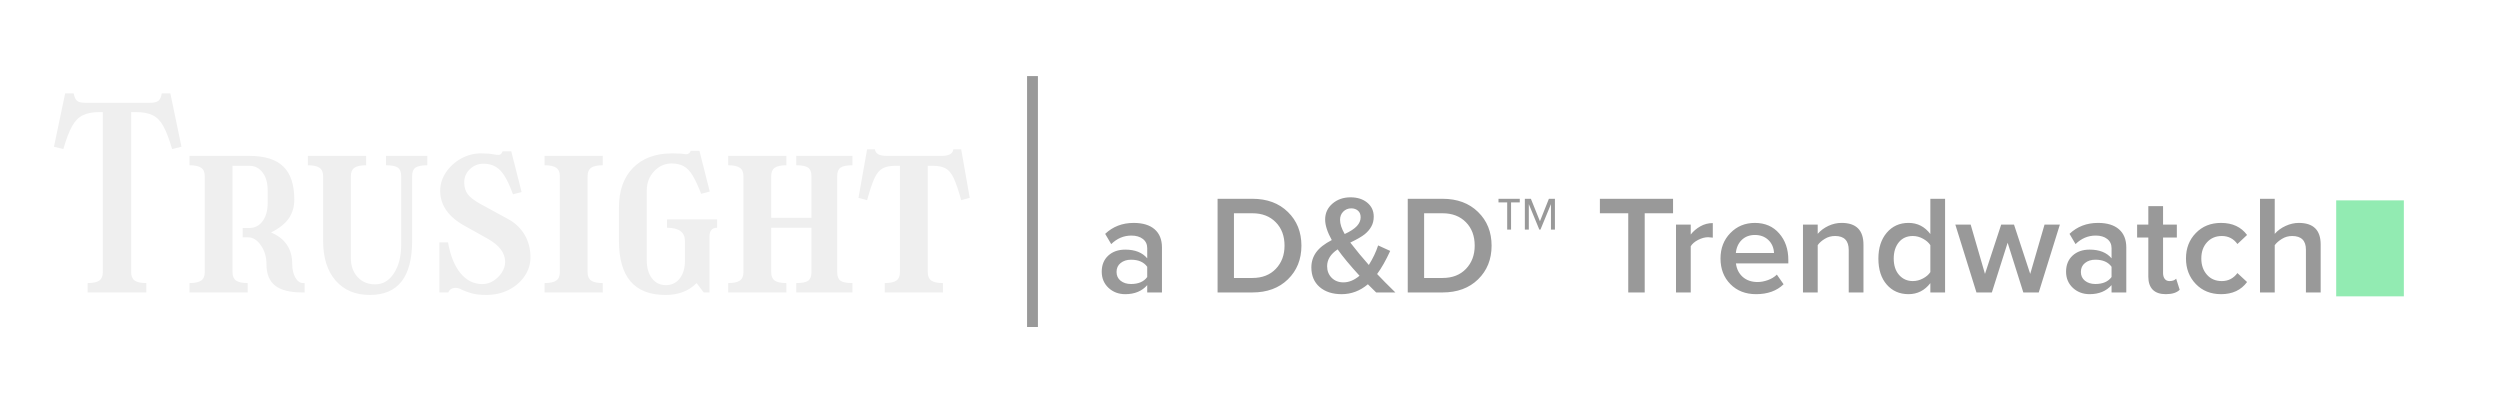
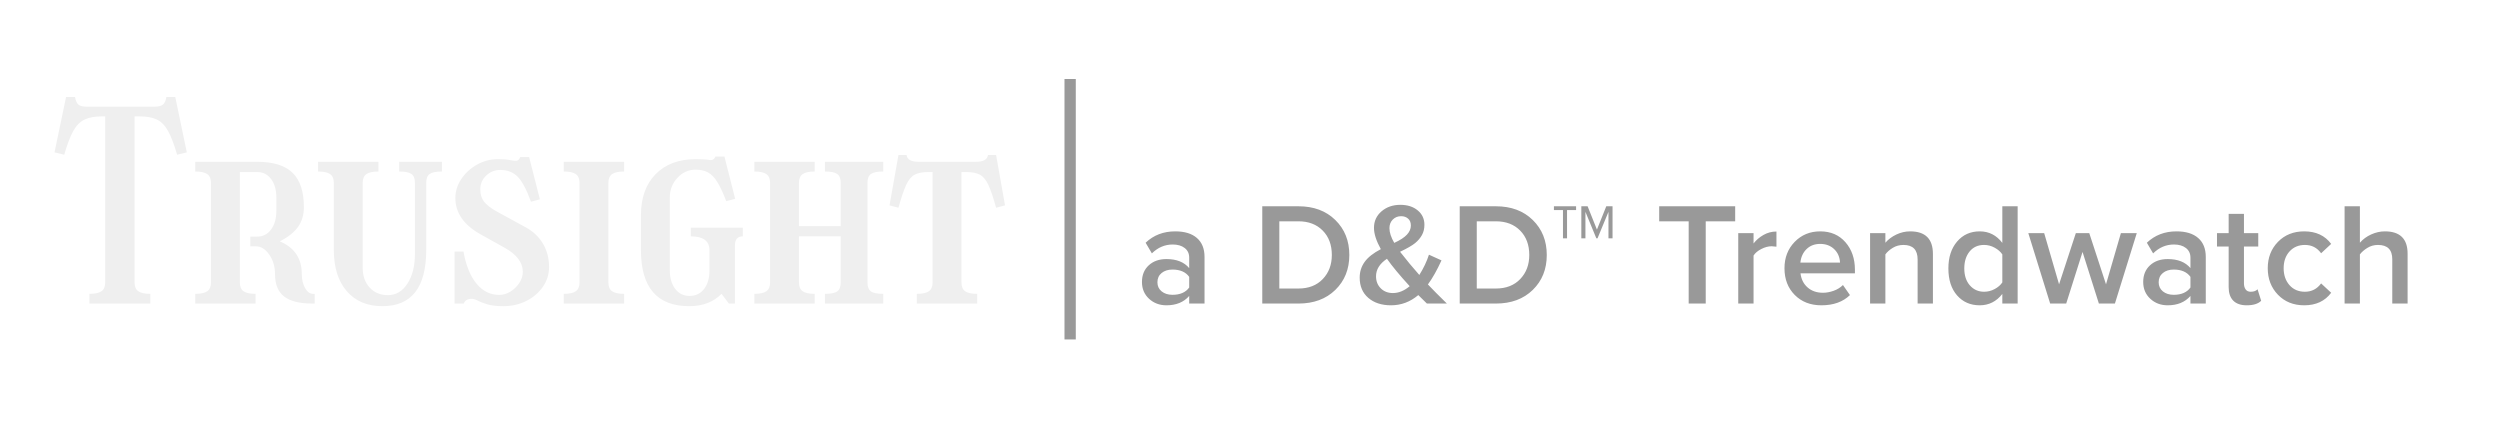
- <svg xmlns="http://www.w3.org/2000/svg" version="1.1" viewBox="0.0 0.0 453.333 72.0" fill="none" stroke="none" stroke-linecap="square" stroke-miterlimit="10">
+ <svg xmlns="http://www.w3.org/2000/svg" version="1.1" viewBox="0.0 0.0 1697.491 293.16" fill="none" stroke="none" stroke-linecap="square" stroke-miterlimit="10">
  <clipPath id="p.0">
-     <path d="m0 0l453.333 0l0 72.0l-453.333 0l0 -72.0z" clip-rule="nonzero" />
+     <path d="m0 0l1697.491 0l0 293.16l-1697.491 0l0 -293.16z" clip-rule="nonzero" />
  </clipPath>
  <g clip-path="url(#p.0)">
-     <path fill="#000000" fill-opacity="0.0" d="m0 0l453.333 0l0 72.0l-453.333 0z" fill-rule="evenodd" />
-     <path fill="#000000" fill-opacity="0.0" d="m0.426 -0.001l453.335 0l0 74.117l-453.335 0z" fill-rule="evenodd" />
-     <path fill="#efefef" d="m15.894 51.328q1.469 0 2.109 -0.453q0.641 -0.453 0.641 -1.516l0 -29.031l-0.594 0q-1.844 0 -3.016 0.562q-1.156 0.547 -1.969 2.0q-0.797 1.438 -1.578 4.141l-1.703 -0.422l2.031 -9.672l1.547 0q0.188 1.016 0.625 1.359q0.438 0.344 1.484 0.344l11.75 0q1.047 0 1.5 -0.359q0.469 -0.375 0.609 -1.344l1.562 0l2.016 9.672l-1.703 0.422q-0.781 -2.703 -1.578 -4.141q-0.797 -1.453 -1.953 -2.0q-1.141 -0.562 -3.031 -0.562l-0.859 0l0 29.031q0 1.062 0.641 1.516q0.641 0.453 2.109 0.453l0 1.703l-10.641 0l0 -1.703zm18.472 0q1.469 0 2.109 -0.453q0.656 -0.453 0.656 -1.516l0 -17.422q0 -1.062 -0.656 -1.516q-0.641 -0.453 -2.109 -0.453l0 -1.703l10.828 0q4.219 0 6.188 1.938q1.984 1.922 1.984 6.0q0 1.969 -1.016 3.422q-1.016 1.438 -3.203 2.531q3.844 1.609 3.844 5.734q0 1.422 0.562 2.438q0.578 1.0 1.406 1.0l0.281 0l0 1.703l-0.422 0q-3.344 0 -4.922 -1.234q-1.578 -1.234 -1.578 -3.906q0 -1.969 -1.016 -3.406q-1.0 -1.453 -2.344 -1.453l-0.953 0l0 -1.688l1.188 0q1.516 0 2.422 -1.234q0.922 -1.25 0.922 -3.266l0 -2.344q0 -2.016 -0.922 -3.219q-0.906 -1.219 -2.422 -1.219l-3.031 0l0 19.297q0 1.062 0.641 1.516q0.656 0.453 2.109 0.453l0 1.703l-10.547 0l0 -1.703zm40.368 -7.656q0 9.812 -7.656 9.812q-3.953 0 -6.219 -2.609q-2.266 -2.609 -2.266 -7.203l0 -11.734q0 -1.062 -0.656 -1.516q-0.641 -0.453 -2.109 -0.453l0 -1.703l10.562 0l0 1.703q-1.469 0 -2.125 0.453q-0.641 0.453 -0.641 1.516l0 14.859q0 2.109 1.219 3.438q1.219 1.328 3.188 1.328q2.109 0 3.406 -2.016q1.312 -2.016 1.312 -5.188l0 -12.422q0 -1.109 -0.594 -1.531q-0.594 -0.438 -2.156 -0.438l0 -1.703l7.484 0l0 1.703q-1.562 0 -2.156 0.438q-0.594 0.422 -0.594 1.531l0 11.734zm12.52 -15.859q1.375 0 2.125 0.156q0.766 0.156 1.141 0.109q0.391 -0.047 0.625 -0.641l1.562 0l1.875 7.391l-1.562 0.406q-1.141 -3.156 -2.312 -4.344q-1.172 -1.203 -3.047 -1.203q-1.422 0 -2.453 0.984q-1.031 0.984 -1.031 2.406q0 1.281 0.641 2.141q0.641 0.844 2.297 1.766l4.953 2.703q1.969 1.047 3.047 2.859q1.078 1.812 1.078 4.109q0 1.875 -1.078 3.438q-1.078 1.562 -2.891 2.484q-1.812 0.906 -4.062 0.906q-1.688 0 -2.75 -0.328q-1.047 -0.312 -1.672 -0.625q-0.609 -0.328 -1.078 -0.328q-1.047 0 -1.375 0.828l-1.609 0l0 -9.078l1.562 0q0.641 3.625 2.266 5.594q1.641 1.969 3.969 1.969q1.062 0 2.0 -0.594q0.938 -0.594 1.531 -1.516q0.594 -0.922 0.594 -1.922q0 -2.438 -3.203 -4.219l-4.031 -2.25q-4.547 -2.469 -4.547 -6.422q0 -1.781 1.047 -3.344q1.062 -1.562 2.75 -2.5q1.703 -0.938 3.641 -0.938zm11.499 23.516q1.469 0 2.109 -0.453q0.656 -0.453 0.656 -1.516l0 -17.422q0 -1.062 -0.656 -1.516q-0.641 -0.453 -2.109 -0.453l0 -1.703l10.547 0l0 1.703q-1.453 0 -2.109 0.453q-0.641 0.453 -0.641 1.516l0 17.422q0 1.062 0.641 1.516q0.656 0.453 2.109 0.453l0 1.703l-10.547 0l0 -1.703zm23.077 -23.516q1.641 0 2.375 0.141q0.734 0.125 1.062 -0.609l1.562 0l1.875 7.391l-1.563 0.406q-0.828 -2.156 -1.562 -3.344q-0.719 -1.188 -1.625 -1.672q-0.891 -0.484 -2.172 -0.484q-1.844 0 -3.172 1.422q-1.328 1.422 -1.328 3.438l0 12.75q0 1.969 0.938 3.219q0.953 1.234 2.5 1.234q1.609 0 2.547 -1.219q0.938 -1.219 0.938 -3.234l0 -3.531q0 -2.422 -3.25 -2.422l0 -1.516l9.078 0l0 1.516q-1.375 0 -1.375 1.594l0 10.141l-1.047 0l-1.297 -1.703q-2.109 2.156 -5.641 2.156q-8.438 0 -8.438 -9.812l0 -6.047q0 -4.594 2.562 -7.203q2.578 -2.609 7.031 -2.609zm10.217 23.516q1.469 0 2.109 -0.453q0.656 -0.453 0.656 -1.516l0 -17.422q0 -1.062 -0.656 -1.516q-0.641 -0.453 -2.109 -0.453l0 -1.703l10.547 0l0 1.703q-1.453 0 -2.109 0.453q-0.641 0.453 -0.641 1.516l0 7.562l7.297 0l0 -7.562q0 -1.109 -0.594 -1.531q-0.594 -0.438 -2.156 -0.438l0 -1.703l10.188 0l0 1.703q-1.562 0 -2.172 0.438q-0.594 0.422 -0.594 1.531l0 17.422q0 1.109 0.594 1.547q0.609 0.422 2.172 0.422l0 1.703l-10.188 0l0 -1.703q1.562 0 2.156 -0.422q0.594 -0.438 0.594 -1.547l0 -8.062l-7.297 0l0 8.062q0 1.062 0.641 1.516q0.656 0.453 2.109 0.453l0 1.703l-10.547 0l0 -1.703zm28.39 0q1.469 0 2.109 -0.453q0.641 -0.453 0.641 -1.516l0 -19.297l-0.781 0q-1.453 0 -2.328 0.453q-0.875 0.453 -1.5 1.781q-0.609 1.328 -1.344 4.0l-1.562 -0.422l1.562 -8.797l1.422 0q0.141 1.188 2.109 1.188l10.0 0q1.969 0 2.109 -1.188l1.422 0l1.547 8.797l-1.547 0.422q-0.734 -2.672 -1.359 -4.0q-0.625 -1.328 -1.5 -1.781q-0.859 -0.453 -2.328 -0.453l-0.875 0l0 19.297q0 1.062 0.641 1.516q0.641 0.453 2.109 0.453l0 1.703l-10.547 0l0 -1.703z" fill-rule="nonzero" />
-     <path fill="#999999" d="m188.209 13.797l0 45.5l-1.969 0l0 -45.5l1.969 0z" fill-rule="nonzero" />
-     <path fill="#999999" d="m208.029 53.031l0 -1.328q-1.438 1.641 -3.984 1.641q-1.797 0 -3.031 -1.141q-1.234 -1.156 -1.234 -2.938q0 -1.812 1.172 -2.906q1.188 -1.094 3.094 -1.094q2.656 0 3.984 1.578l0 -1.828q0 -1.078 -0.797 -1.688q-0.781 -0.609 -2.078 -0.609q-2.078 0 -3.656 1.547l-1.094 -1.859q2.094 -1.984 5.172 -1.984q2.469 0 3.797 1.156q1.328 1.156 1.328 3.297l0 8.156l-2.672 0zm-2.938 -1.531q2.016 0 2.938 -1.266l0 -1.859q-0.922 -1.281 -2.938 -1.281q-1.141 0 -1.891 0.609q-0.734 0.594 -0.734 1.609q0 1.0 0.734 1.594q0.75 0.594 1.891 0.594zm15.697 1.531l0 -16.984l6.312 0q4.0 0 6.438 2.391q2.453 2.391 2.453 6.109q0 3.719 -2.453 6.109q-2.438 2.375 -6.438 2.375l-6.312 0zm6.312 -2.625q2.672 0 4.25 -1.656q1.578 -1.656 1.578 -4.203q0 -2.641 -1.594 -4.25q-1.594 -1.625 -4.234 -1.625l-3.344 0l0 11.734l3.344 0zm22.442 2.625l-1.5 -1.484q-2.125 1.797 -4.766 1.797q-2.469 0 -3.984 -1.297q-1.5 -1.312 -1.5 -3.547q0 -1.531 0.859 -2.734q0.875 -1.219 2.844 -2.234q-1.203 -2.172 -1.203 -3.719q0 -1.75 1.328 -2.891q1.328 -1.141 3.281 -1.141q1.859 0 3.031 0.969q1.172 0.969 1.172 2.531q0 1.016 -0.438 1.797q-0.422 0.766 -1.188 1.391q-0.766 0.625 -2.625 1.516l1.672 2.094l1.688 1.969q1.125 -1.797 1.688 -3.547l2.188 1.0q-1.172 2.562 -2.375 4.188q1.25 1.328 3.312 3.344l-3.484 0zm-5.938 -1.828q1.5 0 2.922 -1.203q-2.594 -2.828 -3.969 -4.781q-1.906 1.266 -1.906 3.047q0 1.281 0.828 2.109q0.828 0.828 2.125 0.828zm-0.609 -11.344q0 1.125 0.844 2.578q1.547 -0.719 2.219 -1.453q0.672 -0.734 0.672 -1.578q0 -0.797 -0.484 -1.203q-0.484 -0.422 -1.219 -0.422q-0.859 0 -1.453 0.594q-0.578 0.578 -0.578 1.484zm12.277 13.172l0 -16.984l6.312 0q4.0 0 6.438 2.391q2.453 2.391 2.453 6.109q0 3.719 -2.453 6.109q-2.438 2.375 -6.438 2.375l-6.312 0zm6.312 -2.625q2.672 0 4.25 -1.656q1.578 -1.656 1.578 -4.203q0 -2.641 -1.594 -4.25q-1.594 -1.625 -4.234 -1.625l-3.344 0l0 11.734l3.344 0zm19.656 -8.766l0 -4.625l-1.906 4.625l-0.203 0l-1.906 -4.625l0 4.625l-0.719 0l0 -5.594l1.094 0l1.641 4.078l1.625 -4.078l1.094 0l0 5.594l-0.719 0zm-7.234 -4.938l0 4.938l-0.703 0l0 -4.938l-1.578 0l0 -0.656l3.859 0l0 0.656l-1.578 0zm21.249 16.328l0 -14.359l-5.141 0l0 -2.625l13.266 0l0 2.625l-5.141 0l0 14.359l-2.984 0zm8.659 0l0 -12.297l2.672 0l0 1.797q0.688 -0.891 1.734 -1.484q1.047 -0.594 2.266 -0.594l0 2.641l-0.844 -0.078q-0.859 0 -1.812 0.484q-0.938 0.484 -1.344 1.156l0 8.375l-2.672 0zm14.51 0.312q-2.844 0 -4.641 -1.812q-1.797 -1.812 -1.797 -4.656q0 -2.781 1.781 -4.609q1.781 -1.844 4.453 -1.844q2.75 0 4.406 1.906q1.656 1.891 1.656 4.797l0 0.641l-9.5 0q0.188 1.516 1.234 2.453q1.062 0.922 2.688 0.922q0.891 0 1.859 -0.344q0.969 -0.344 1.641 -1.0l1.219 1.75q-1.844 1.797 -5.0 1.797zm3.266 -7.469q-0.078 -1.453 -1.031 -2.359q-0.953 -0.906 -2.438 -0.906q-1.453 0 -2.391 0.906q-0.922 0.906 -1.062 2.359l6.922 0zm13.546 7.156l0 -7.688q0 -2.547 -2.469 -2.547q-1.047 0 -1.875 0.516q-0.828 0.5 -1.281 1.141l0 8.578l-2.672 0l0 -12.297l2.672 0l0 1.672q0.766 -0.891 1.922 -1.438q1.156 -0.547 2.406 -0.547q3.969 0 3.969 3.953l0 8.656l-2.672 0zm14.8 0l0 -1.688q-1.547 2.0 -3.953 2.0q-2.438 0 -3.953 -1.734q-1.516 -1.734 -1.516 -4.719q0 -2.906 1.516 -4.688q1.516 -1.781 3.953 -1.781q2.422 0 3.953 2.016l0 -6.391l2.672 0l0 16.984l-2.672 0zm-3.188 -2.062q0.969 0 1.844 -0.469q0.891 -0.469 1.344 -1.156l0 -4.891q-0.453 -0.688 -1.344 -1.172q-0.875 -0.484 -1.844 -0.484q-1.594 0 -2.531 1.141q-0.922 1.141 -0.922 2.953q0 1.859 0.969 2.969q0.984 1.109 2.484 1.109zm20.047 2.062l-2.844 -9.016l-2.859 9.016l-2.797 0l-3.828 -12.297l2.781 0l2.594 8.938l2.938 -8.938l2.328 0l2.938 8.938l2.594 -8.938l2.781 0l-3.828 12.297l-2.797 0zm16 0l0 -1.328q-1.438 1.641 -3.984 1.641q-1.797 0 -3.031 -1.141q-1.234 -1.156 -1.234 -2.938q0 -1.812 1.172 -2.906q1.188 -1.094 3.094 -1.094q2.656 0 3.984 1.578l0 -1.828q0 -1.078 -0.797 -1.688q-0.781 -0.609 -2.078 -0.609q-2.078 0 -3.656 1.547l-1.094 -1.859q2.094 -1.984 5.172 -1.984q2.469 0 3.797 1.156q1.328 1.156 1.328 3.297l0 8.156l-2.672 0zm-2.938 -1.531q2.016 0 2.938 -1.266l0 -1.859q-0.922 -1.281 -2.938 -1.281q-1.141 0 -1.891 0.609q-0.734 0.594 -0.734 1.609q0 1.0 0.734 1.594q0.75 0.594 1.891 0.594zm12.761 1.844q-1.547 0 -2.359 -0.812q-0.797 -0.828 -0.797 -2.359l0 -7.094l-2.031 0l0 -2.344l2.031 0l0 -3.359l2.672 0l0 3.359l2.5 0l0 2.344l-2.5 0l0 6.438q0 0.641 0.297 1.047q0.297 0.406 0.875 0.406q0.812 0 1.203 -0.438l0.641 2.016q-0.797 0.797 -2.531 0.797zm10.031 0q-2.797 0 -4.578 -1.844q-1.781 -1.859 -1.781 -4.625q0 -2.781 1.781 -4.609q1.781 -1.844 4.578 -1.844q3.094 0 4.719 2.188l-1.75 1.641q-1.047 -1.453 -2.828 -1.453q-1.656 0 -2.688 1.141q-1.031 1.125 -1.031 2.938q0 1.781 1.016 2.938q1.016 1.156 2.703 1.156q1.75 0 2.828 -1.453l1.75 1.625q-1.625 2.203 -4.719 2.203zm15.392 -0.312l0 -7.75q0 -2.484 -2.5 -2.484q-1.016 0 -1.844 0.516q-0.828 0.5 -1.312 1.141l0 8.578l-2.672 0l0 -16.984l2.672 0l0 6.359q0.797 -0.906 1.969 -1.438q1.188 -0.547 2.391 -0.547q3.969 0 3.969 3.906l0 8.703l-2.672 0z" fill-rule="nonzero" />
-     <path fill="#4ade80" fill-opacity="0.598" d="m423.629 36.333l12.269 0l0 17.405l-12.269 0z" fill-rule="evenodd" />
+     <path fill="#000000" fill-opacity="0.0" d="m0 0l1697.491 0l0 293.16l-1697.491 0z" fill-rule="evenodd" />
+     <path fill="#000000" fill-opacity="0.0" d="m0.596 0.003l1705.764 0l0 288.031l-1705.764 0z" fill-rule="evenodd" />
+     <path fill="#efefef" d="m60.721 199.515q5.703 0 8.203 -1.781q2.5 -1.781 2.5 -5.891l0 -112.812l-2.312 0q-7.141 0 -11.688 2.141q-4.547 2.141 -7.672 7.75q-3.109 5.609 -6.141 16.125l-6.594 -1.594l7.844 -37.609l6.062 0q0.719 3.922 2.406 5.266q1.688 1.328 5.797 1.328l45.625 0q4.094 0 5.875 -1.422q1.781 -1.438 2.328 -5.172l6.047 0l7.844 37.609l-6.594 1.594q-3.031 -10.516 -6.156 -16.125q-3.109 -5.609 -7.562 -7.75q-4.453 -2.141 -11.766 -2.141l-3.391 0l0 112.812q0 4.109 2.5 5.891q2.5 1.781 8.203 1.781l0 6.594l-41.359 0l0 -6.594zm71.838 0q5.703 0 8.188 -1.781q2.5 -1.781 2.5 -5.891l0 -67.719q0 -4.109 -2.5 -5.891q-2.484 -1.781 -8.188 -1.781l0 -6.594l42.062 0q16.391 0 24.047 7.484q7.672 7.484 7.672 23.359q0 7.656 -3.922 13.281q-3.922 5.609 -12.469 9.891q14.969 6.234 14.969 22.266q0 5.531 2.219 9.453q2.234 3.922 5.453 3.922l1.062 0l0 6.594l-1.609 0q-13.0 0 -19.156 -4.812q-6.156 -4.812 -6.156 -15.156q0 -7.656 -3.922 -13.266q-3.906 -5.625 -9.078 -5.625l-3.75 0l0 -6.594l4.641 0q5.875 0 9.438 -4.812q3.578 -4.812 3.578 -12.656l0 -9.078q0 -7.844 -3.578 -12.562q-3.562 -4.734 -9.438 -4.734l-11.766 0l0 75.031q0 4.109 2.484 5.891q2.5 1.781 8.203 1.781l0 6.594l-40.984 0l0 -6.594zm156.844 -29.766q0 38.141 -29.766 38.141q-15.328 0 -24.156 -10.156q-8.812 -10.156 -8.812 -27.984l0 -45.625q0 -4.109 -2.5 -5.891q-2.5 -1.781 -8.203 -1.781l0 -6.594l41 0l0 6.594q-5.703 0 -8.203 1.781q-2.5 1.781 -2.5 5.891l0 57.75q0 8.188 4.719 13.359q4.734 5.172 12.406 5.172q8.188 0 13.266 -7.844q5.078 -7.844 5.078 -20.141l0 -48.297q0 -4.281 -2.312 -5.969q-2.312 -1.703 -8.375 -1.703l0 -6.594l29.047 0l0 6.594q-6.047 0 -8.375 1.703q-2.312 1.688 -2.312 5.969l0 45.625zm48.65 -61.672q5.359 0 8.297 0.625q2.938 0.625 4.453 0.453q1.516 -0.188 2.406 -2.5l6.062 0l7.312 28.688l-6.062 1.609q-4.453 -12.297 -9.0 -16.922q-4.547 -4.641 -11.859 -4.641q-5.531 0 -9.547 3.828q-4.0 3.828 -4.0 9.359q0 4.984 2.5 8.281q2.5 3.297 8.906 6.875l19.25 10.516q7.672 4.094 11.859 11.141q4.188 7.031 4.188 15.938q0 7.312 -4.188 13.375q-4.188 6.062 -11.234 9.625q-7.031 3.562 -15.766 3.562q-6.594 0 -10.703 -1.25q-4.094 -1.25 -6.5 -2.484q-2.406 -1.25 -4.188 -1.25q-4.109 0 -5.344 3.203l-6.25 0l0 -35.297l6.062 0q2.5 14.094 8.828 21.766q6.328 7.656 15.406 7.656q4.109 0 7.766 -2.312q3.656 -2.328 5.969 -5.891q2.312 -3.562 2.312 -7.484q0 -9.453 -12.469 -16.406l-15.688 -8.734q-17.641 -9.625 -17.641 -24.953q0 -6.938 4.094 -13.0q4.094 -6.062 10.688 -9.719q6.594 -3.656 14.078 -3.656zm44.747 91.438q5.703 0 8.188 -1.781q2.5 -1.781 2.5 -5.891l0 -67.719q0 -4.109 -2.5 -5.891q-2.484 -1.781 -8.188 -1.781l0 -6.594l40.984 0l0 6.594q-5.703 0 -8.203 1.781q-2.484 1.781 -2.484 5.891l0 67.719q0 4.109 2.484 5.891q2.5 1.781 8.203 1.781l0 6.594l-40.984 0l0 -6.594zm89.643 -91.438q6.422 0 9.266 0.547q2.859 0.531 4.109 -2.328l6.062 0l7.297 28.703l-6.047 1.594q-3.219 -8.375 -6.078 -13.0q-2.844 -4.641 -6.328 -6.516q-3.469 -1.875 -8.453 -1.875q-7.125 0 -12.297 5.531q-5.172 5.531 -5.172 13.375l0 49.547q0 7.656 3.656 12.469q3.656 4.812 9.719 4.812q6.234 0 9.891 -4.719q3.656 -4.719 3.656 -12.562l0 -13.734q0 -9.438 -12.656 -9.438l0 -5.891l35.281 0l0 5.891q-5.344 0 -5.344 6.234l0 39.391l-4.094 0l-5.0 -6.594q-8.188 8.375 -21.922 8.375q-32.797 0 -32.797 -38.141l0 -23.531q0 -17.812 9.984 -27.969q9.984 -10.172 27.266 -10.172zm39.755 91.438q5.703 0 8.188 -1.781q2.5 -1.781 2.5 -5.891l0 -67.719q0 -4.109 -2.5 -5.891q-2.484 -1.781 -8.188 -1.781l0 -6.594l40.984 0l0 6.594q-5.703 0 -8.203 1.781q-2.484 1.781 -2.484 5.891l0 29.406l28.344 0l0 -29.406q0 -4.281 -2.328 -5.969q-2.312 -1.703 -8.375 -1.703l0 -6.594l39.578 0l0 6.594q-6.062 0 -8.391 1.703q-2.312 1.688 -2.312 5.969l0 67.719q0 4.281 2.312 5.984q2.328 1.688 8.391 1.688l0 6.594l-39.578 0l0 -6.594q6.062 0 8.375 -1.688q2.328 -1.703 2.328 -5.984l0 -31.359l-28.344 0l0 31.359q0 4.109 2.484 5.891q2.5 1.781 8.203 1.781l0 6.594l-40.984 0l0 -6.594zm110.318 0q5.703 0 8.203 -1.781q2.5 -1.781 2.5 -5.891l0 -75.031l-3.031 0q-5.703 0 -9.094 1.781q-3.391 1.781 -5.797 6.953q-2.406 5.172 -5.25 15.5l-6.062 -1.594l6.062 -34.219l5.516 0q0.547 4.625 8.203 4.625l38.859 0q7.656 0 8.203 -4.625l5.516 0l6.062 34.219l-6.062 1.594q-2.844 -10.328 -5.25 -15.5q-2.406 -5.172 -5.797 -6.953q-3.391 -1.781 -9.094 -1.781l-3.375 0l0 75.031q0 4.109 2.484 5.891q2.5 1.781 8.203 1.781l0 6.594l-41.0 0l0 -6.594z" fill-rule="nonzero" />
+     <path fill="#999999" d="m730.455 53.64l0 176.844l-7.672 0l0 -176.844l7.672 0z" fill-rule="nonzero" />
+     <path fill="#999999" d="m807.463 206.109l0 -5.156q-5.547 6.344 -15.438 6.344q-7.031 0 -11.844 -4.453q-4.797 -4.453 -4.797 -11.391q0 -7.031 4.594 -11.281q4.609 -4.266 12.047 -4.266q10.297 0 15.438 6.141l0 -7.125q0 -4.156 -3.078 -6.531q-3.062 -2.375 -8.109 -2.375q-8.016 0 -14.156 6.031l-4.25 -7.234q8.109 -7.719 20.094 -7.719q9.609 0 14.75 4.516q5.156 4.5 5.156 12.812l0 31.688l-10.406 0zm-11.375 -5.938q7.812 0 11.375 -4.953l0 -7.234q-3.562 -4.953 -11.375 -4.953q-4.469 0 -7.344 2.328q-2.859 2.328 -2.859 6.297q0 3.859 2.859 6.188q2.875 2.328 7.344 2.328zm60.988 5.938l0 -66.047l24.562 0q15.531 0 25.031 9.312q9.516 9.312 9.516 23.766q0 14.453 -9.516 23.719q-9.5 9.25 -25.031 9.25l-24.562 0zm24.562 -10.203q10.391 0 16.531 -6.438q6.141 -6.438 6.141 -16.328q0 -10.297 -6.188 -16.578q-6.188 -6.297 -16.484 -6.297l-12.984 0l0 45.641l12.984 0zm87.223 10.203l-5.844 -5.75q-8.219 6.938 -18.516 6.938q-9.594 0 -15.438 -5.047q-5.844 -5.047 -5.844 -13.766q0 -5.938 3.359 -10.641q3.375 -4.703 11.0 -8.672q-4.656 -8.406 -4.656 -14.453q0 -6.828 5.141 -11.234q5.156 -4.406 12.781 -4.406q7.219 0 11.766 3.766q4.562 3.75 4.562 9.797q0 3.953 -1.688 6.984q-1.672 3.016 -4.641 5.453q-2.969 2.422 -10.203 5.875l6.531 8.125l6.547 7.625q4.344 -6.938 6.531 -13.766l8.516 3.859q-4.562 10.0 -9.219 16.344q4.859 5.141 12.875 12.969l-13.562 0zm-23.062 -7.125q5.828 0 11.375 -4.656q-10.094 -11.0 -15.438 -18.609q-7.422 4.938 -7.422 11.875q0 4.953 3.203 8.172q3.219 3.219 8.281 3.219zm-2.375 -44.062q0 4.359 3.266 10.0q6.031 -2.781 8.656 -5.641q2.625 -2.875 2.625 -6.141q0 -3.078 -1.891 -4.703q-1.875 -1.641 -4.75 -1.641q-3.359 0 -5.641 2.281q-2.266 2.281 -2.266 5.844zm47.719 51.188l0 -66.047l24.562 0q15.531 0 25.031 9.312q9.516 9.312 9.516 23.766q0 14.453 -9.516 23.719q-9.5 9.25 -25.031 9.25l-24.562 0zm24.562 -10.203q10.391 0 16.531 -6.438q6.141 -6.438 6.141 -16.328q0 -10.297 -6.188 -16.578q-6.188 -6.297 -16.484 -6.297l-12.984 0l0 45.641l12.984 0zm76.436 -34.062l0 -18.016l-7.438 18.016l-0.781 0l-7.422 -18.016l0 18.016l-2.781 0l0 -21.781l4.266 0l6.328 15.844l6.344 -15.844l4.25 0l0 21.781l-2.766 0zm-28.125 -19.203l0 19.203l-2.766 0l0 -19.203l-6.141 0l0 -2.578l15.047 0l0 2.578l-6.141 0zm82.588 63.469l0 -55.844l-20.016 0l0 -10.203l51.594 0l0 10.203l-20.0 0l0 55.844l-11.578 0zm33.659 0l0 -47.828l10.391 0l0 7.031q2.672 -3.469 6.734 -5.781q4.062 -2.328 8.812 -2.328l0 10.297l-3.266 -0.297q-3.359 0 -7.031 1.875q-3.656 1.875 -5.25 4.453l0 32.578l-10.391 0zm56.437 1.188q-11.094 0 -18.078 -7.031q-6.969 -7.031 -6.969 -18.125q0 -10.781 6.922 -17.906q6.938 -7.141 17.328 -7.141q10.703 0 17.141 7.375q6.438 7.375 6.438 18.672l0 2.469l-36.938 0q0.688 5.938 4.797 9.562q4.109 3.609 10.453 3.609q3.469 0 7.219 -1.328q3.766 -1.344 6.344 -3.922l4.75 6.828q-7.125 6.938 -19.406 6.938zm12.672 -29.016q-0.297 -5.641 -4.016 -9.156q-3.703 -3.516 -9.453 -3.516q-5.641 0 -9.25 3.516q-3.609 3.516 -4.203 9.156l26.922 0zm52.683 27.828l0 -29.906q0 -9.891 -9.609 -9.891q-4.062 0 -7.281 1.984q-3.219 1.969 -5.0 4.438l0 33.375l-10.391 0l0 -47.828l10.391 0l0 6.531q2.969 -3.453 7.469 -5.578q4.516 -2.141 9.375 -2.141q15.438 0 15.438 15.344l0 33.672l-10.391 0zm57.517 0l0 -6.531q-6.031 7.719 -15.344 7.719q-9.5 0 -15.391 -6.734q-5.891 -6.734 -5.891 -18.312q0 -11.297 5.891 -18.219q5.891 -6.938 15.391 -6.938q9.406 0 15.344 7.828l0 -24.859l10.406 0l0 66.047l-10.406 0zm-12.375 -8.016q3.766 0 7.172 -1.828q3.422 -1.844 5.203 -4.516l0 -19.016q-1.781 -2.672 -5.203 -4.547q-3.406 -1.875 -7.172 -1.875q-6.234 0 -9.844 4.453q-3.609 4.453 -3.609 11.484q0 7.219 3.797 11.531q3.812 4.312 9.656 4.312zm77.934 8.016l-11.094 -35.047l-11.094 35.047l-10.891 0l-14.844 -47.828l10.781 0l10.109 34.766l11.391 -34.766l9.109 0l11.375 34.766l10.109 -34.766l10.781 0l-14.844 47.828l-10.891 0zm62.173 0l0 -5.156q-5.547 6.344 -15.438 6.344q-7.031 0 -11.844 -4.453q-4.797 -4.453 -4.797 -11.391q0 -7.031 4.594 -11.281q4.609 -4.266 12.047 -4.266q10.297 0 15.438 6.141l0 -7.125q0 -4.156 -3.078 -6.531q-3.062 -2.375 -8.109 -2.375q-8.016 0 -14.156 6.031l-4.25 -7.234q8.109 -7.719 20.094 -7.719q9.609 0 14.75 4.516q5.156 4.5 5.156 12.812l0 31.688l-10.406 0zm-11.375 -5.938q7.812 0 11.375 -4.953l0 -7.234q-3.562 -4.953 -11.375 -4.953q-4.469 0 -7.344 2.328q-2.859 2.328 -2.859 6.297q0 3.859 2.859 6.188q2.875 2.328 7.344 2.328zm49.604 7.125q-6.047 0 -9.172 -3.172q-3.109 -3.172 -3.109 -9.109l0 -27.625l-7.922 0l0 -9.109l7.922 0l0 -13.062l10.391 0l0 13.062l9.703 0l0 9.109l-9.703 0l0 25.047q0 2.484 1.141 4.078q1.141 1.578 3.422 1.578q3.172 0 4.656 -1.688l2.469 7.828q-3.062 3.062 -9.797 3.062zm39.008 0q-10.891 0 -17.828 -7.172q-6.922 -7.188 -6.922 -17.984q0 -10.781 6.922 -17.906q6.938 -7.141 17.828 -7.141q11.984 0 18.312 8.516l-6.828 6.344q-4.062 -5.641 -10.984 -5.641q-6.438 0 -10.453 4.406q-4.0 4.406 -4.0 11.422q0 6.938 3.953 11.453q3.969 4.5 10.5 4.5q6.828 0 10.984 -5.656l6.828 6.344q-6.328 8.516 -18.312 8.516zm59.805 -1.188l0 -30.094q0 -9.703 -9.703 -9.703q-3.953 0 -7.172 1.984q-3.219 1.969 -5.109 4.438l0 33.375l-10.391 0l0 -66.047l10.391 0l0 24.75q3.078 -3.562 7.672 -5.641q4.609 -2.078 9.266 -2.078q15.453 0 15.453 15.156l0 33.859l-10.406 0z" fill-rule="nonzero" />
  </g>
</svg>
